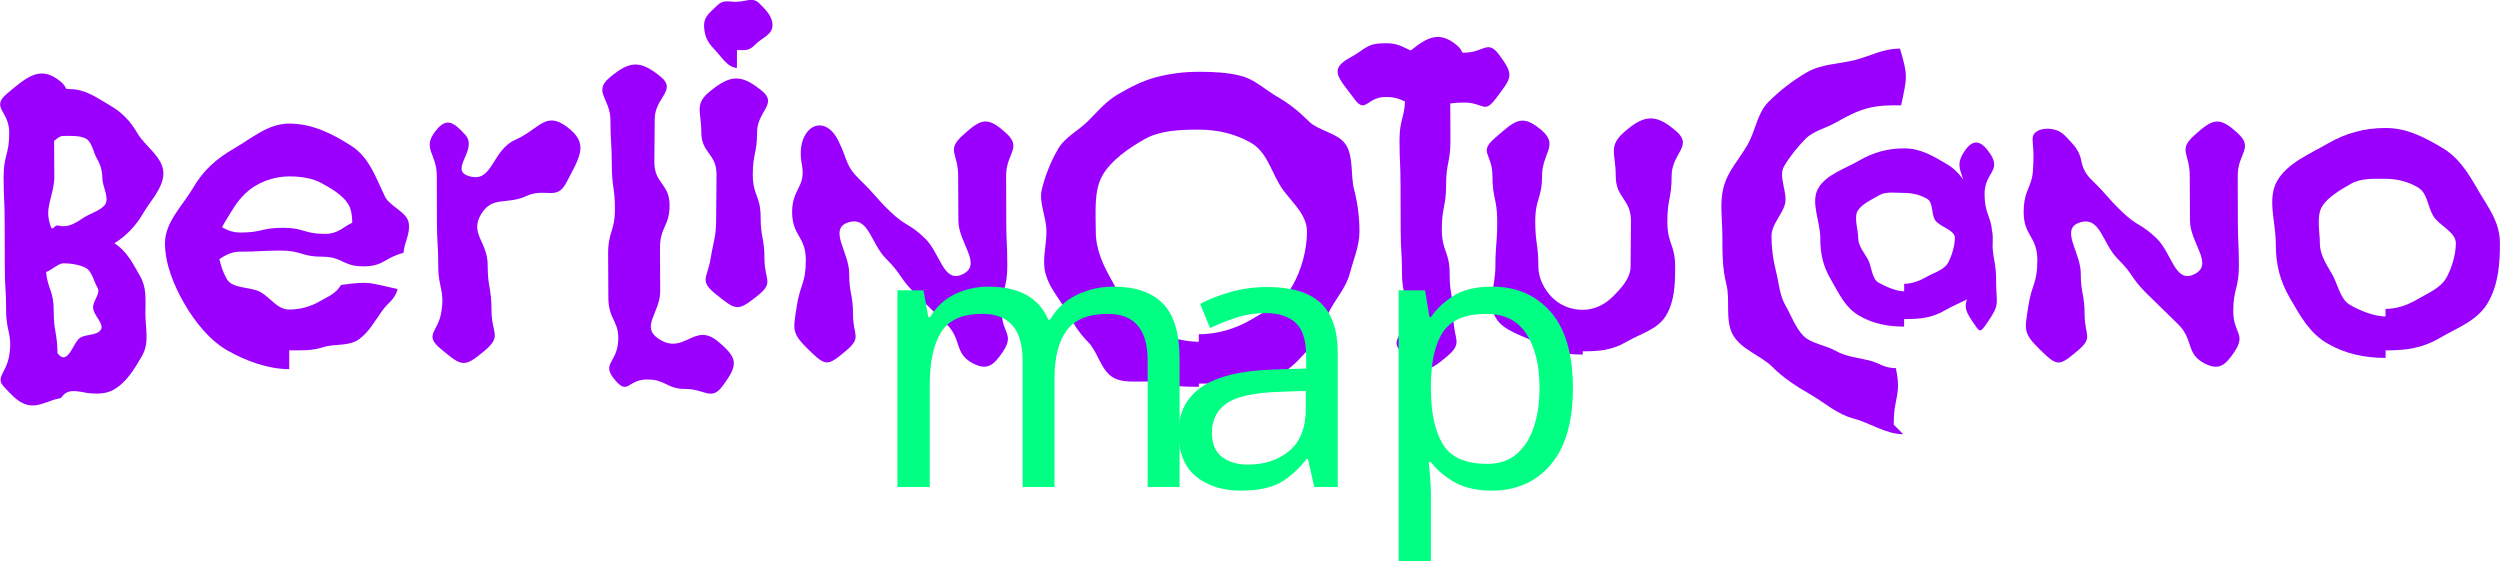
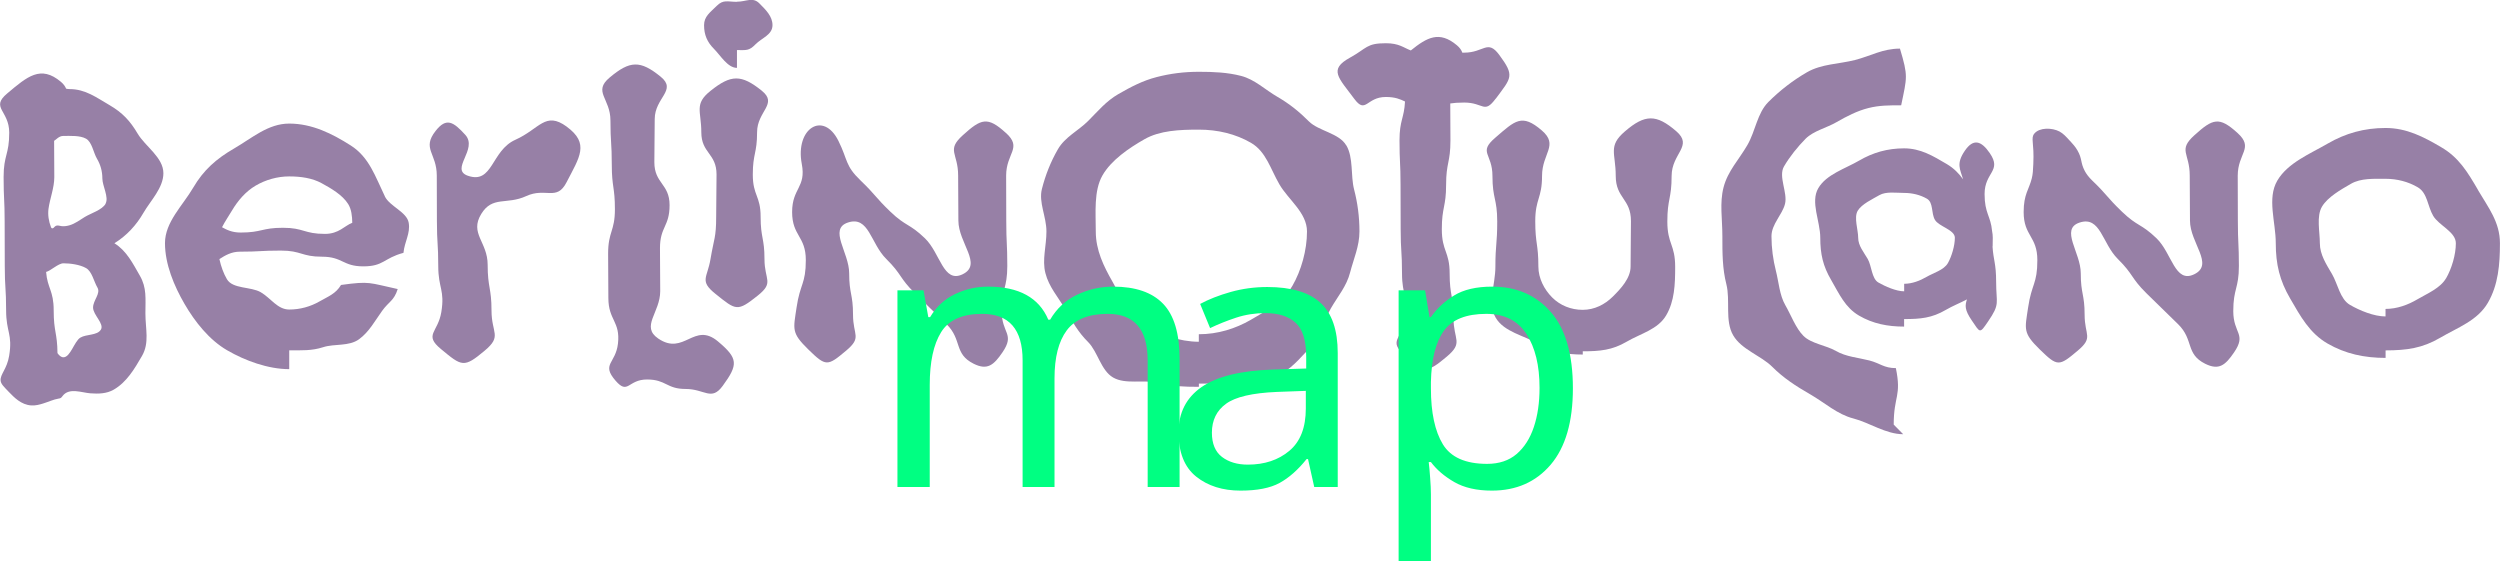
<svg xmlns="http://www.w3.org/2000/svg" id="Layer_1" data-name="Layer 1" viewBox="0 0 408.84 91.64">
  <defs>
    <style>
      .cls-1 {
        fill: #00ff82;
        font-family: Lineal-Light, Lineal;
        font-size: 60px;
        font-variation-settings: 'wght' 300;
        font-weight: 300;
      }

      .cls-2 {
-         fill: #9b00ff;
+         fill: #9780a6;
      }

      .cls-3 {
        letter-spacing: -.02em;
      }
    </style>
  </defs>
  <g>
    <path class="cls-2" d="M124.59,14.84c-3.37-2.7-5.04-2.67-8.41.03-2.7,2.16-1.49,3.3-1.49,6.75s2.49,3.45,2.49,6.91-.06,3.46-.06,6.91-.36,3.53-.93,6.94c-.51,3.09-1.87,3.53.83,5.69,3.37,2.7,3.54,2.95,6.91.26,2.7-2.16,1.09-2.5,1.09-5.96s-.63-3.45-.63-6.91-1.28-3.46-1.28-6.91.7-3.46.7-6.92,3.47-4.63.77-6.79Z" />
    <path class="cls-2" d="M120.52.3c-1.54,0-2.23-.42-3.31.66-1.08,1.08-2.07,1.72-2.07,3.16,0,1.58.52,2.77,1.6,3.85,1.08,1.08,2.25,3.13,3.78,3.13v-2.91c1.54,0,1.96.15,3.02-.93,1.06-1.08,2.79-1.56,2.79-3.15,0-1.44-1.08-2.49-2.16-3.57-1.08-1.08-2.15-.26-3.64-.26Z" />
    <path class="cls-2" d="M9.76,65.15c.06-.02.13-.04.18-.07.13-.08.21-.21.3-.33,1.07-1.4,3.09-.54,4.52-.43,1.31.1,2.67.08,3.84-.6,2.11-1.22,3.37-3.35,4.62-5.51,1.25-2.16.56-4.39.56-6.98,0-2.4.24-4.16-.91-6.15-1.15-1.99-2.15-4.05-4.16-5.3,2.02-1.25,3.59-2.97,4.74-4.96,1.15-1.99,3.27-4.09,3.27-6.49,0-2.59-2.96-4.37-4.21-6.48-1.25-2.11-2.49-3.43-4.6-4.66-2.11-1.22-3.93-2.62-6.52-2.62-.21,0-.4-.03-.58-.07-.15-.38-.41-.75-.85-1.12-3.31-2.78-5.49-.87-8.79,1.91-2.78,2.33.34,2.77.34,6.4s-.92,3.63-.92,7.26.17,3.63.17,7.26.02,3.63.02,7.26.22,3.63.22,7.26,1.08,3.85.5,7.44c-.35,2.17-1.49,3.04-1.4,4.06.05.58.52,1,1.34,1.86.87.9,2.02,2.1,3.65,2.21.75.05,1.39-.14,1.95-.31.86-.26,1.67-.66,2.56-.81.06-.01.12-.02.18-.03ZM16.49,53.91c-.58.98-2.38.71-3.36,1.31-.98.6-1.61,3.21-2.76,3.21-.4,0-.71-.32-.97-.68-.03-3.35-.62-3.46-.62-6.99,0-3.27-1.03-3.6-1.24-6.29.71-.15,1.99-1.41,2.83-1.41,1.15,0,2.72.22,3.7.78.98.55,1.28,2.2,1.86,3.18.58.98-.71,2.08-.71,3.28s1.86,2.63,1.28,3.61ZM17.28,33.31c-.58,1.03-2.43,1.57-3.41,2.17-.79.48-1.56,1.08-2.46,1.35-.41.12-.85.2-1.28.16-.4-.04-.79-.26-1.15.05-.08.07-.14.16-.23.23s-.21.1-.3.04c-.06-.04-.09-.11-.12-.18-.36-.94-.53-1.98-.4-2.98.24-1.73.95-3.43.95-5.19,0-3.12-.03-3.57-.03-5.93.32-.17.78-.8,1.5-.8,1.15,0,2.74-.1,3.72.45.98.55,1.2,2.27,1.78,3.26.58.98.89,2.05.89,3.25s1.1,3.08.52,4.11Z" />
    <path class="cls-2" d="M92.68,20.71c-3.52-2.57-4.42.37-8.4,2.15-3.98,1.78-3.65,7.31-7.77,5.88-2.99-1.04,1.71-4.34-.42-6.69-1.94-2.13-3.09-2.9-4.86-.63-2.27,2.91.2,3.61.2,7.3s.02,3.69.02,7.39.22,3.69.22,7.38,1.1,3.92.5,7.56c-.55,3.34-2.91,3.67-.06,6.03,3.44,2.85,3.74,3.13,7.16.26,2.87-2.4,1.11-2.81,1.11-6.55s-.63-3.74-.63-7.49-3-5.11-1.05-8.31c1.83-3,4.16-1.45,7.35-2.92s4.98.88,6.59-2.24c2.15-4.16,3.81-6.36.03-9.12Z" />
    <path class="cls-2" d="M62.94,32.11c-1.58-3.26-2.56-6.4-5.58-8.32-3.02-1.92-6.31-3.58-10.06-3.58-3.46,0-6.08,2.37-9.01,4.07-2.93,1.7-5,3.52-6.7,6.42-1.7,2.91-4.61,5.61-4.61,9.06s1.49,7,3.19,9.93c1.7,2.93,4.04,5.89,6.97,7.59,2.93,1.7,6.7,3.09,10.16,3.09v-3.08c2.08,0,3.68.09,5.54-.51,1.88-.61,4.22-.09,5.89-1.31,1.65-1.21,2.61-3.04,3.75-4.62,1.14-1.58,1.94-1.63,2.56-3.58-4.75-1.02-4.46-1.33-9.27-.67-.86,1.44-2.06,1.86-3.53,2.7-1.46.84-3.17,1.32-4.94,1.32-1.92,0-3-1.86-4.64-2.82-1.63-.96-4.59-.51-5.55-2.14-.55-.93-.97-2.1-1.23-3.29.93-.6,1.97-1.21,3.32-1.21,3.37,0,3.37-.18,6.73-.18s3.37,1,6.74,1,3.37,1.58,6.74,1.58,3.31-1.34,6.57-2.21c.19-1.87,1.15-3.17.86-4.91-.3-1.79-3.11-2.68-3.91-4.33ZM46.26,37.25c-3.45,0-3.45.78-6.9.78-1.47,0-2.33-.48-3.05-.87.49-.97,1.13-1.89,1.64-2.75.96-1.61,2.22-3.09,3.85-4.05,1.63-.96,3.57-1.51,5.49-1.51s3.77.27,5.31,1.11c1.54.84,3.41,1.92,4.34,3.41.53.85.65,1.94.67,3.06-1.26.48-2.19,1.82-4.46,1.82-3.45,0-3.45-1-6.89-1Z" />
    <path class="cls-2" d="M117.42,55.84c-3.94-3.31-5.53,2.42-9.78-.48-2.9-1.98.33-4.23.33-7.75s-.04-3.52-.04-7.03,1.57-3.51,1.57-7.03-2.49-3.52-2.49-7.03.06-3.52.06-7.04,3.7-4.71.98-6.93c-3.35-2.73-5.04-2.65-8.35.13-2.78,2.33.13,3.39.13,7.02s.22,3.63.22,7.26.51,3.63.51,7.26-1.11,3.63-1.11,7.26.04,3.63.04,7.26,1.98,3.83,1.57,7.44c-.37,3.3-2.78,3.33-.39,6.08,2.07,2.38,1.99-.2,5.14-.2s3.16,1.55,6.31,1.55,4.21,2.04,6.07-.51c2.55-3.49,2.54-4.48-.77-7.26Z" />
    <path class="cls-2" d="M338.54,23.06c.46.51.85.93,1.2,1.54.81,1.4.45,1.95,1.2,3.37.26.48.63.99,1.2,1.54,2.55,2.45,2.34,2.67,4.89,5.12,2.55,2.45,3.08,1.89,5.63,4.33,2.55,2.45,3,7.44,6.18,5.89,3.31-1.61-.7-5.1-.7-8.78s-.04-3.68-.04-7.37-1.97-4.11.76-6.58c3.02-2.73,4.04-3.11,7.05-.38,2.74,2.48.04,3.29.04,6.98s.02,3.69.02,7.39.17,3.69.17,7.38-.92,3.69-.92,7.39,2.21,3.7.13,6.75c-1.42,2.08-2.46,2.98-4.72,1.86-3.25-1.62-1.83-3.91-4.42-6.46-2.58-2.55-2.61-2.52-5.19-5.07-2.58-2.55-2.09-3.05-4.67-5.6-2.58-2.54-2.83-7.1-6.27-5.96-3.23,1.07.2,4.89.2,8.29s.63,3.4.63,6.79,1.48,3.67-1.12,5.86c-3.08,2.6-3.31,2.64-6.2-.18-2.82-2.75-2.45-3.29-1.92-6.88.57-3.89,1.51-3.81,1.51-7.74s-2.24-3.93-2.24-7.86c0-2.94.88-3.68,1.33-5.51.18-.73.2-1.28.25-2.36.17-3.53-.47-4.22.18-4.98.84-1,2.88-.97,4.11-.32.59.32,1.04.8,1.71,1.54Z" />
    <path class="cls-2" d="M325.87,40.3c.01-.47.02-.94.02-1.42,0-.38-.04-.74-.11-1.08-.23-2.52-1.23-2.89-1.23-6.07,0-3.59,2.88-3.73.85-6.69-1.39-2.03-2.68-2.43-4.07-.4-1.47,2.14-.78,3.02-.29,4.69-.69-.96-1.49-1.8-2.67-2.5-2.26-1.33-4.29-2.57-6.98-2.57s-5.07.67-7.35,2c-2.28,1.33-5.36,2.25-6.68,4.51-1.33,2.26.32,5.42.32,8.11s.45,4.64,1.78,6.91c1.32,2.28,2.28,4.49,4.55,5.82,2.28,1.33,4.69,1.8,7.38,1.8v-1.23c2.69,0,4.54-.17,6.8-1.49,1.13-.66,2.36-1.14,3.48-1.73-.32.98-.42,1.68.79,3.45,1.39,2.03,1.26,2.22,2.65.18,2.03-2.96,1.33-2.9,1.33-6.49,0-3.06-.45-3.52-.59-5.8ZM318.54,43.04c-.64,1.12-2.36,1.59-3.46,2.23-1.1.64-2.38,1.14-3.68,1.14v1.23c-1.31,0-3.12-.81-4.22-1.44-1.1-.63-1.09-2.73-1.74-3.85-.65-1.12-1.56-2.17-1.56-3.47s-.73-3.31-.08-4.41c.65-1.1,2.45-1.92,3.55-2.56,1.1-.63,2.74-.36,4.05-.36s2.61.31,3.71.94c1.1.63.68,2.36,1.32,3.46.63,1.1,3.26,1.62,3.26,2.93s-.52,3.05-1.15,4.17Z" />
    <path class="cls-2" d="M405.22,31.02c-1.7-2.9-3.09-5.25-6-6.95-2.9-1.7-5.64-3.14-9.1-3.14s-6.55.86-9.47,2.56c-2.93,1.7-6.52,3.14-8.23,6.05-1.7,2.91-.25,6.78-.25,10.23s.64,6.11,2.35,9.04c1.7,2.93,3.17,5.66,6.1,7.36,2.93,1.7,6.05,2.36,9.51,2.36v-1.23c3.46,0,6.02-.36,8.92-2.06,2.9-1.7,6.11-2.8,7.81-5.73,1.7-2.93,1.97-6.29,1.97-9.74s-1.91-5.84-3.62-8.74ZM400.01,45.52c-.94,1.61-3.04,2.47-4.63,3.4-1.58.94-3.38,1.6-5.26,1.6v1.23c-1.87,0-4.22-.96-5.83-1.9-1.61-.94-1.98-3.42-2.92-5.03-.94-1.61-1.99-3.18-1.99-5.05s-.59-4.4.35-5.98c.94-1.58,3.12-2.8,4.73-3.73,1.61-.94,3.79-.82,5.66-.82s3.7.46,5.29,1.4c1.58.94,1.57,3.06,2.5,4.65s3.71,2.62,3.71,4.49-.68,4.15-1.61,5.76Z" />
    <path class="cls-2" d="M164.5,21.74c-3.01-2.74-4.04-2.35-7.05.38-2.73,2.47-.76,2.89-.76,6.58s.04,3.68.04,7.37,4.01,7.17.7,8.78c-3.18,1.54-3.63-3.44-6.18-5.89-2.55-2.45-3.08-1.89-5.63-4.33-2.55-2.45-2.34-2.67-4.89-5.12-2.55-2.45-2.04-3.29-3.61-6.46-2.47-4.99-7.11-2.04-6,3.76.74,3.86-1.58,3.93-1.58,7.86s2.24,3.93,2.24,7.86-.94,3.85-1.51,7.74c-.53,3.6-.89,4.14,1.92,6.88,2.89,2.82,3.12,2.77,6.2.18,2.6-2.19,1.11-2.46,1.11-5.86s-.63-3.4-.63-6.79-3.42-7.22-.2-8.29c3.44-1.14,3.69,3.42,6.27,5.96,2.58,2.55,2.09,3.05,4.67,5.6,2.58,2.55,2.61,2.52,5.19,5.07,2.58,2.55,1.17,4.84,4.42,6.46,2.25,1.13,3.3.22,4.72-1.86,2.08-3.05-.13-3.06-.13-6.75s.92-3.69.92-7.39-.17-3.69-.17-7.38-.02-3.69-.02-7.39,2.7-4.5-.04-6.98Z" />
    <path class="cls-2" d="M220.16,23.78c-1.16-2.02-4.52-2.34-6.11-3.93s-3.13-2.84-5.14-4.01c-2.04-1.18-3.7-2.85-5.96-3.43-2.21-.57-4.48-.67-6.9-.67s-4.67.29-6.88.86c-2.28.58-4.25,1.62-6.3,2.8-2.01,1.16-3.34,2.81-4.93,4.39-1.59,1.59-3.77,2.6-4.93,4.61-1.18,2.04-2.04,4.22-2.62,6.5-.56,2.2.74,4.52.74,6.95s-.73,4.61-.17,6.81c.58,2.28,2.08,3.9,3.26,5.94,1.16,2.01,2.11,3.74,3.71,5.32,1.59,1.58,2.1,4.66,4.11,5.82,2.05,1.18,4.97.29,7.26.88,2.21.56,4.33.64,6.76.64v-.53c2.42,0,4.42.08,6.63-.48,2.26-.58,4.89,0,6.93-1.18,2.02-1.16,3.44-3.04,5.03-4.63,1.59-1.59,1.81-3.97,2.98-5.99,1.18-2.04,2.58-3.63,3.16-5.89.57-2.21,1.53-4.3,1.53-6.71s-.31-4.68-.88-6.88c-.58-2.26-.08-5.15-1.26-7.19ZM211.33,46.78c-1.47,2.52-4.3,4.09-6.79,5.53-2.5,1.44-5.38,2.35-8.49,2.35v1.23c-3.12,0-6.54-1.21-9.06-2.65-2.52-1.44-3.61-4.64-5.05-7.16-1.44-2.52-2.74-5.15-2.74-8.22s-.35-6.65,1.09-9.17c1.44-2.52,4.35-4.48,6.87-5.92,2.52-1.44,5.77-1.57,8.89-1.57s6.03.71,8.52,2.15c2.49,1.44,3.19,4.28,4.66,6.8,1.46,2.52,4.51,4.63,4.51,7.7s-.94,6.4-2.4,8.92Z" />
    <path class="cls-2" d="M244.61,16.14c2.57-3.47,3.13-3.71.56-7.18-1.91-2.57-2.5-.35-5.7-.35-.12,0-.22,0-.33,0-.14-.41-.41-.81-.89-1.21-2.87-2.41-4.88-1.29-7.53.85-1.21-.46-1.92-1.18-4.08-1.18-3.21,0-3.06.81-5.87,2.36-3.55,1.95-1.87,3.26.7,6.73,1.91,2.57,1.96-.3,5.16-.3,1.56,0,2.36.37,3.14.74-.14,2.75-.9,3.06-.9,6.35,0,3.63.17,3.63.17,7.26s.02,3.63.02,7.26.22,3.63.22,7.26,1.08,3.85.5,7.44c-.53,3.28-2.83,3.57-.05,5.91,3.31,2.78,3.55,3.03,6.86.25,2.78-2.33,1.11-2.7,1.11-6.33s-.63-3.63-.63-7.26-1.28-3.63-1.28-7.26.7-3.63.7-7.26.71-3.63.71-7.26c0-3.17-.03-3.57-.03-6.04.58-.09,1.27-.15,2.28-.15,3.21,0,3.24,1.93,5.15-.64Z" />
    <path class="cls-2" d="M274.13,21.46c-3.27-2.82-5.12-2.79-8.4.03-2.81,2.41-1.5,3.55-1.5,7.26s2.49,3.71,2.49,7.42-.06,3.71-.06,7.42c0,1.92-1.61,3.63-2.91,4.92s-3,2.16-4.92,2.16-3.69-.72-4.99-2.02c-1.3-1.3-2.26-3.14-2.26-5.06,0-3.71-.51-3.71-.51-7.41s1.11-3.71,1.11-7.42,2.77-5.01-.04-7.43c-3.28-2.81-4.35-1.62-7.62,1.2-2.82,2.43-.45,2.53-.45,6.25s.78,3.72.78,7.44-.3,3.72-.3,7.44c0,2.83-1.32,5.97.05,8.3,1.37,2.33,4.6,2.89,6.96,4.26,2.35,1.37,4.5,1.76,7.28,1.76v-.53c2.83,0,4.81-.19,7.16-1.56,2.35-1.37,5.11-2,6.48-4.32,1.37-2.33,1.47-5.07,1.47-7.91,0-3.72-1.28-3.72-1.28-7.44s.7-3.72.7-7.44,3.58-4.89.76-7.32Z" />
    <path class="cls-2" d="M310.04,60.2c-1.96,0-2.55-.79-4.33-1.25-1.84-.47-3.81-.6-5.46-1.55-1.62-.94-4.04-1.19-5.32-2.47s-2.03-3.41-2.97-5.03c-.95-1.65-1.07-3.79-1.54-5.62-.45-1.78-.72-3.69-.72-5.65s1.75-3.49,2.21-5.27c.47-1.84-1.12-4.48-.17-6.13.94-1.62,2.27-3.26,3.55-4.55,1.28-1.28,3.42-1.76,5.04-2.7,1.65-.95,3.38-1.85,5.22-2.31,1.78-.45,3.4-.45,5.36-.45.96-4.65,1.16-4.72-.2-9.27-2.84,0-4.76,1.2-7.34,1.86-2.66.68-5.48.63-7.87,2.01-2.35,1.36-4.43,2.99-6.29,4.84-1.86,1.85-2.1,4.74-3.46,7.08-1.38,2.38-3.21,4.25-3.89,6.91-.66,2.57-.19,5.13-.19,7.97s0,5.28.65,7.85c.68,2.66-.27,6,1.12,8.37,1.36,2.34,4.52,3.29,6.38,5.14,1.85,1.85,3.87,3.16,6.22,4.51,2.39,1.38,4.41,3.27,7.07,3.95,2.58.66,5.29,2.57,8.13,2.57l-1.55-1.57c0-4.75,1.31-4.6.35-9.25Z" />
  </g>
  <text class="cls-1" transform="translate(141.67 79.64)">
    <tspan class="cls-3" x="0" y="0">m</tspan>
    <tspan x="48.3" y="0">ap</tspan>
  </text>
</svg>
